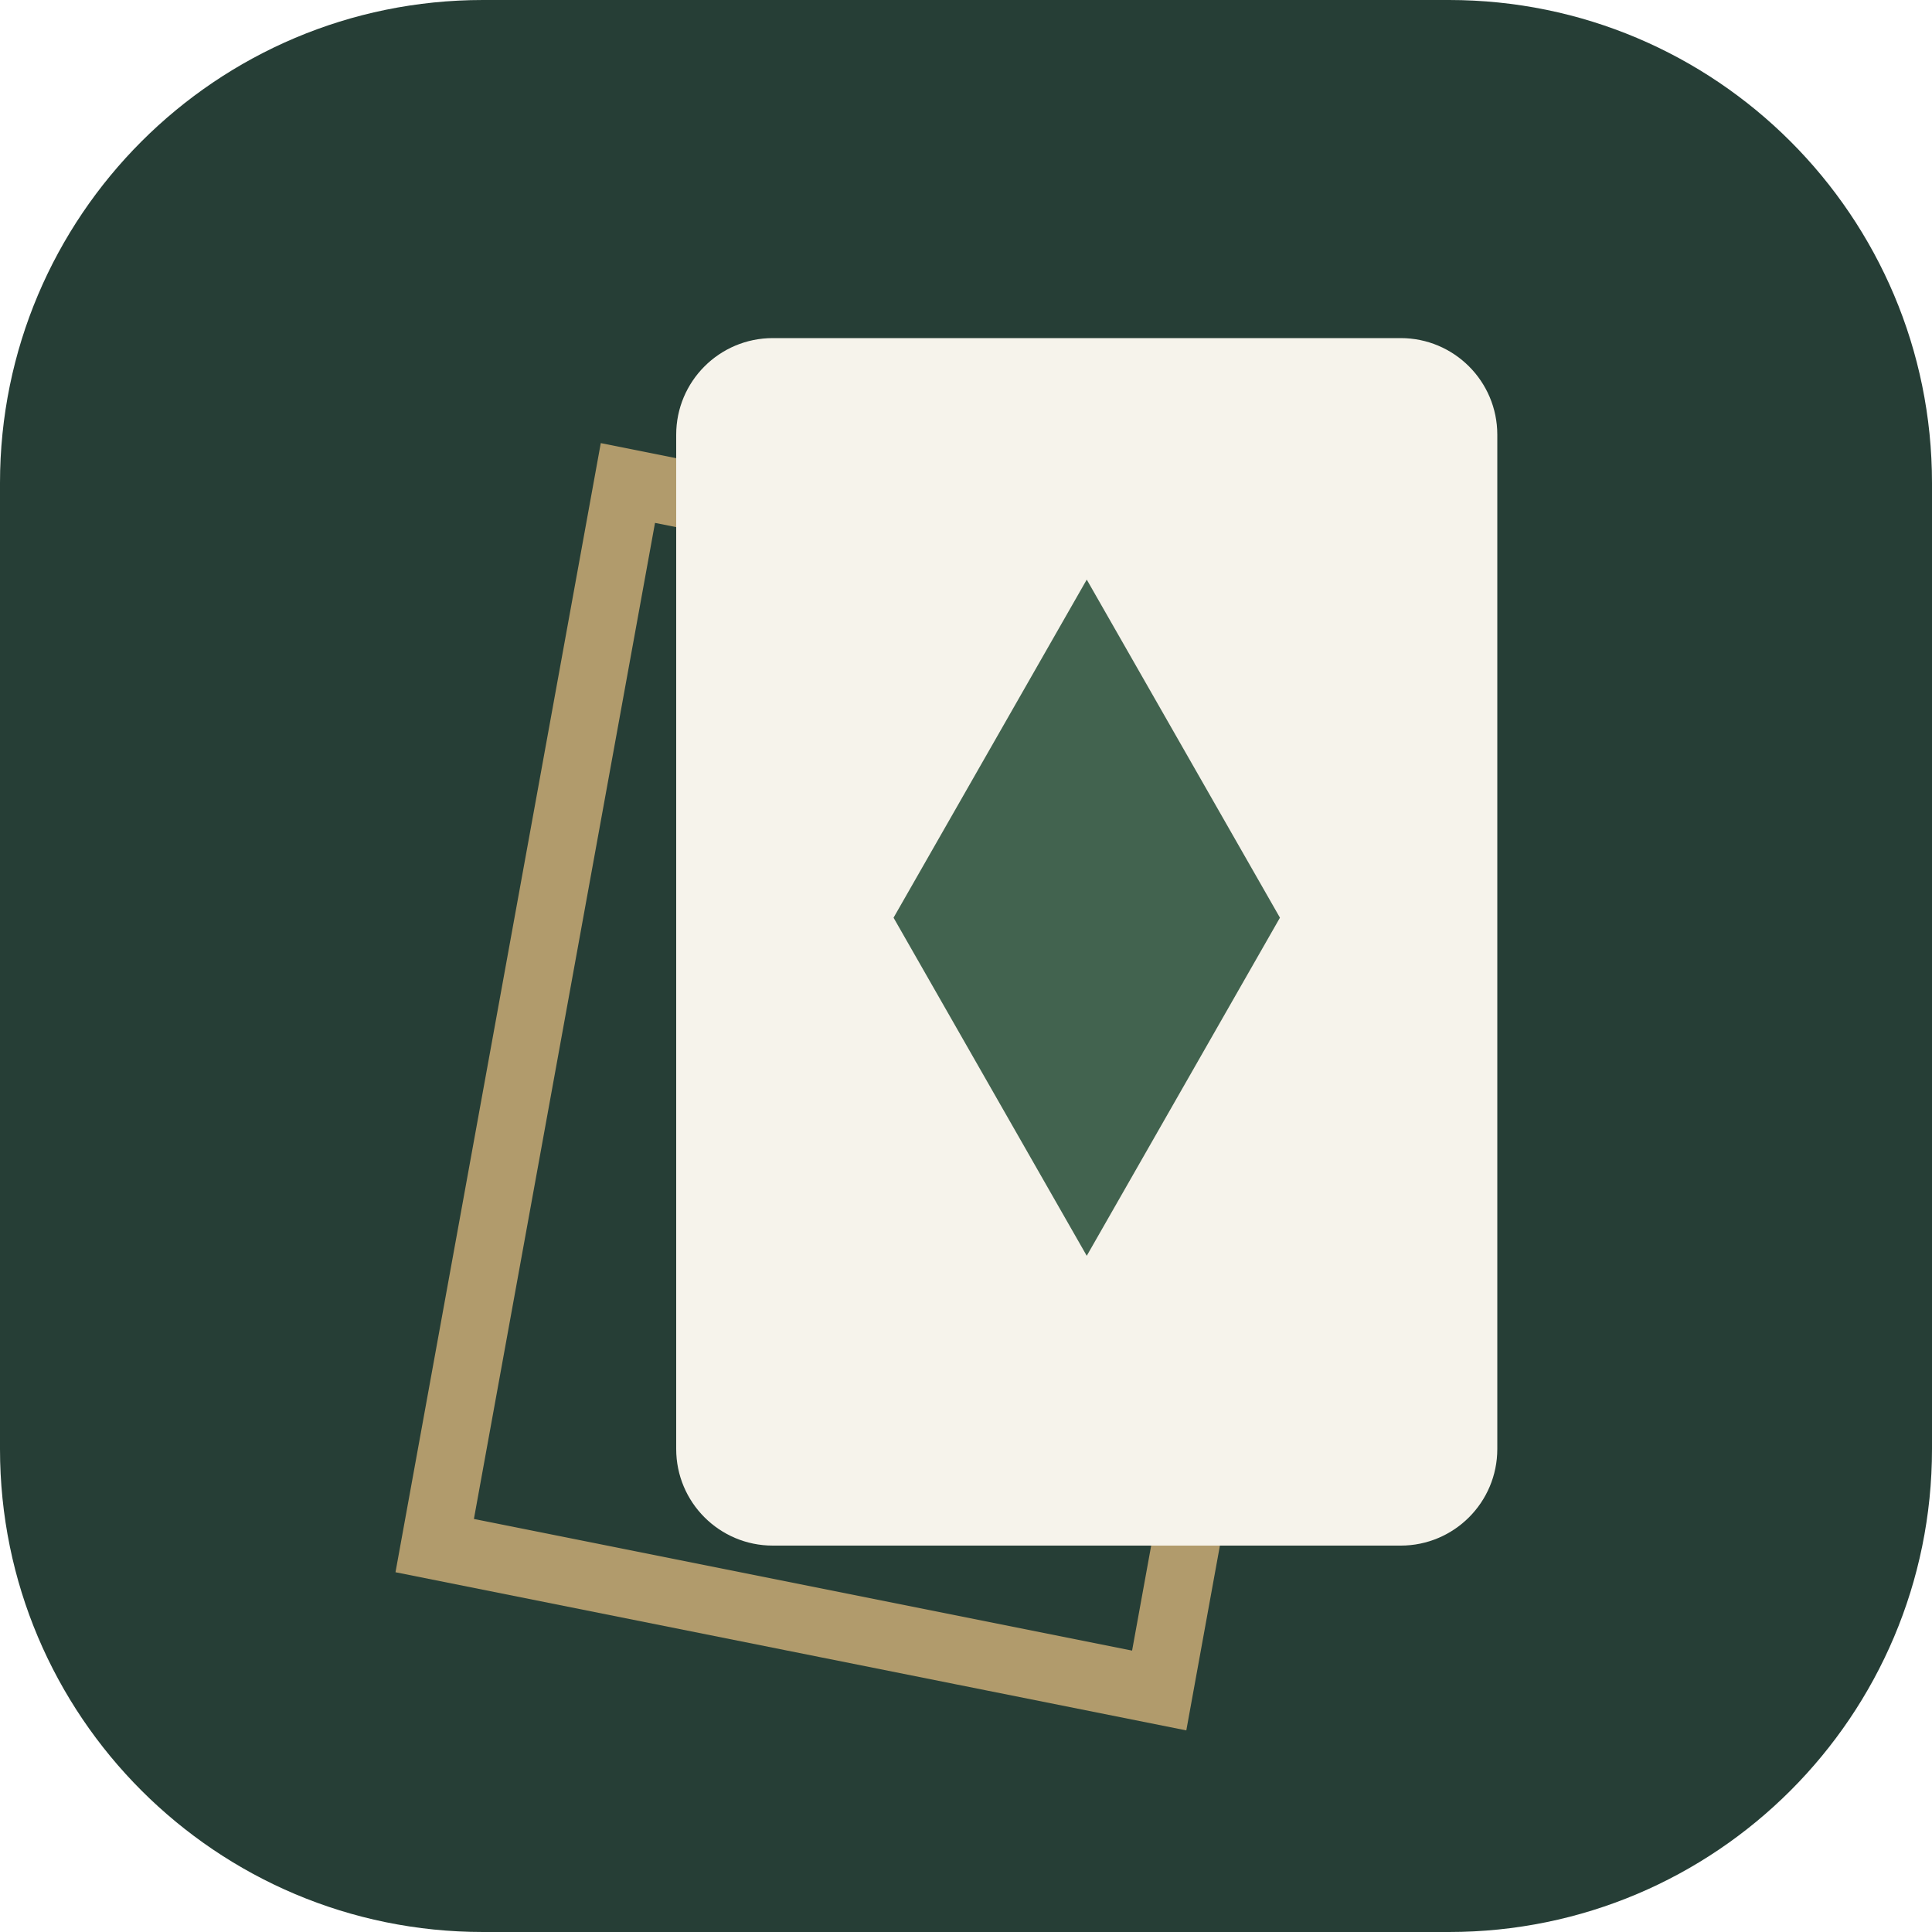
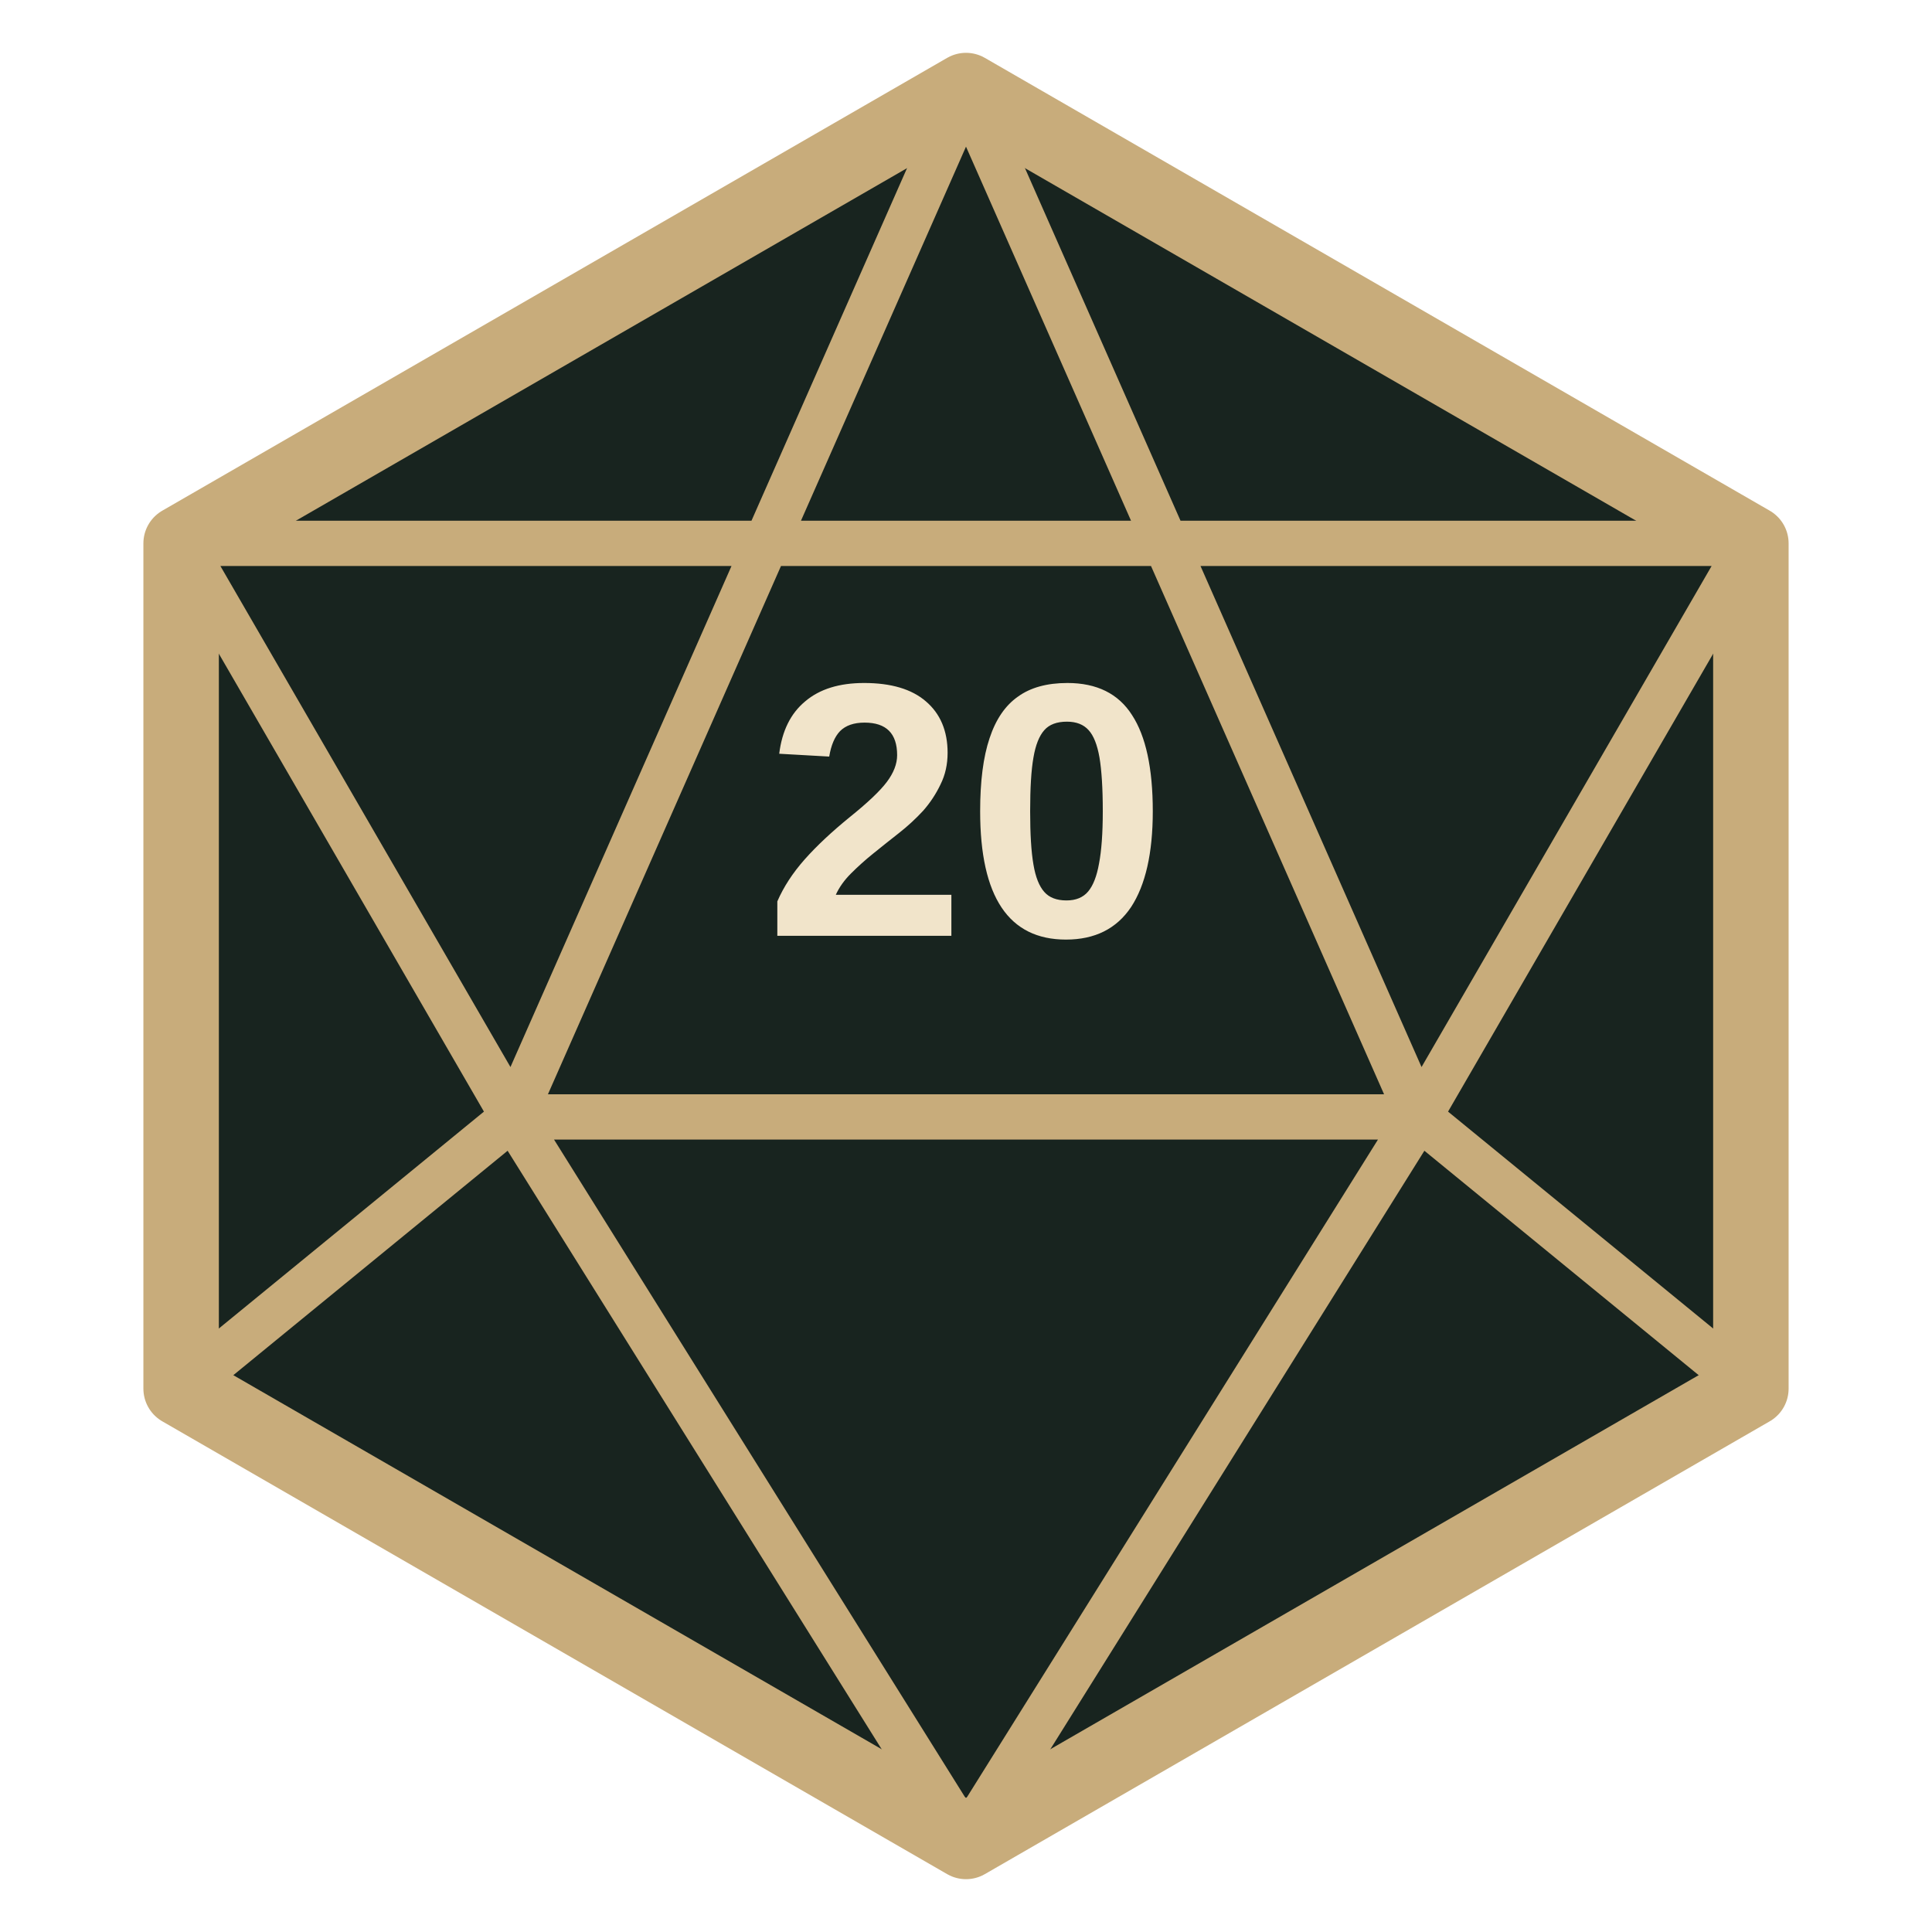
- <svg xmlns="http://www.w3.org/2000/svg" viewBox="0 0 40 40">
-   <rect width="40" height="40" rx="10" fill="#263e36" />
-   <path d="m13 10 15 3-4 22-15-3z" fill="none" stroke="#b19b6c" stroke-width="1.4" />
-   <rect x="14" y="7" width="17" height="25" rx="2" fill="#f6f3eb" />
-   <path d="m22.5 12 4 7-4 7-4-7z" fill="#42634f" />
+ <svg xmlns="http://www.w3.org/2000/svg" viewBox="0 0 64 64">
+   <path d="M32 3 58 18v28L32 61 6 46V18Z" fill="#18241f" stroke="#c8ac7b" stroke-width="2.5" stroke-linejoin="round" />
+   <path d="m32 3 15 34H17L32 3Zm26 15L47 37l11 9M6 18l11 19L6 46m11-9 15 24 15-24M6 18h52" fill="none" stroke="#c8ac7b" stroke-width="1.5" stroke-linejoin="round" />
+   <text x="32" y="31" text-anchor="middle" fill="#f1e4ca" font-family="Arial,sans-serif" font-size="12" font-weight="700">20</text>
</svg>
